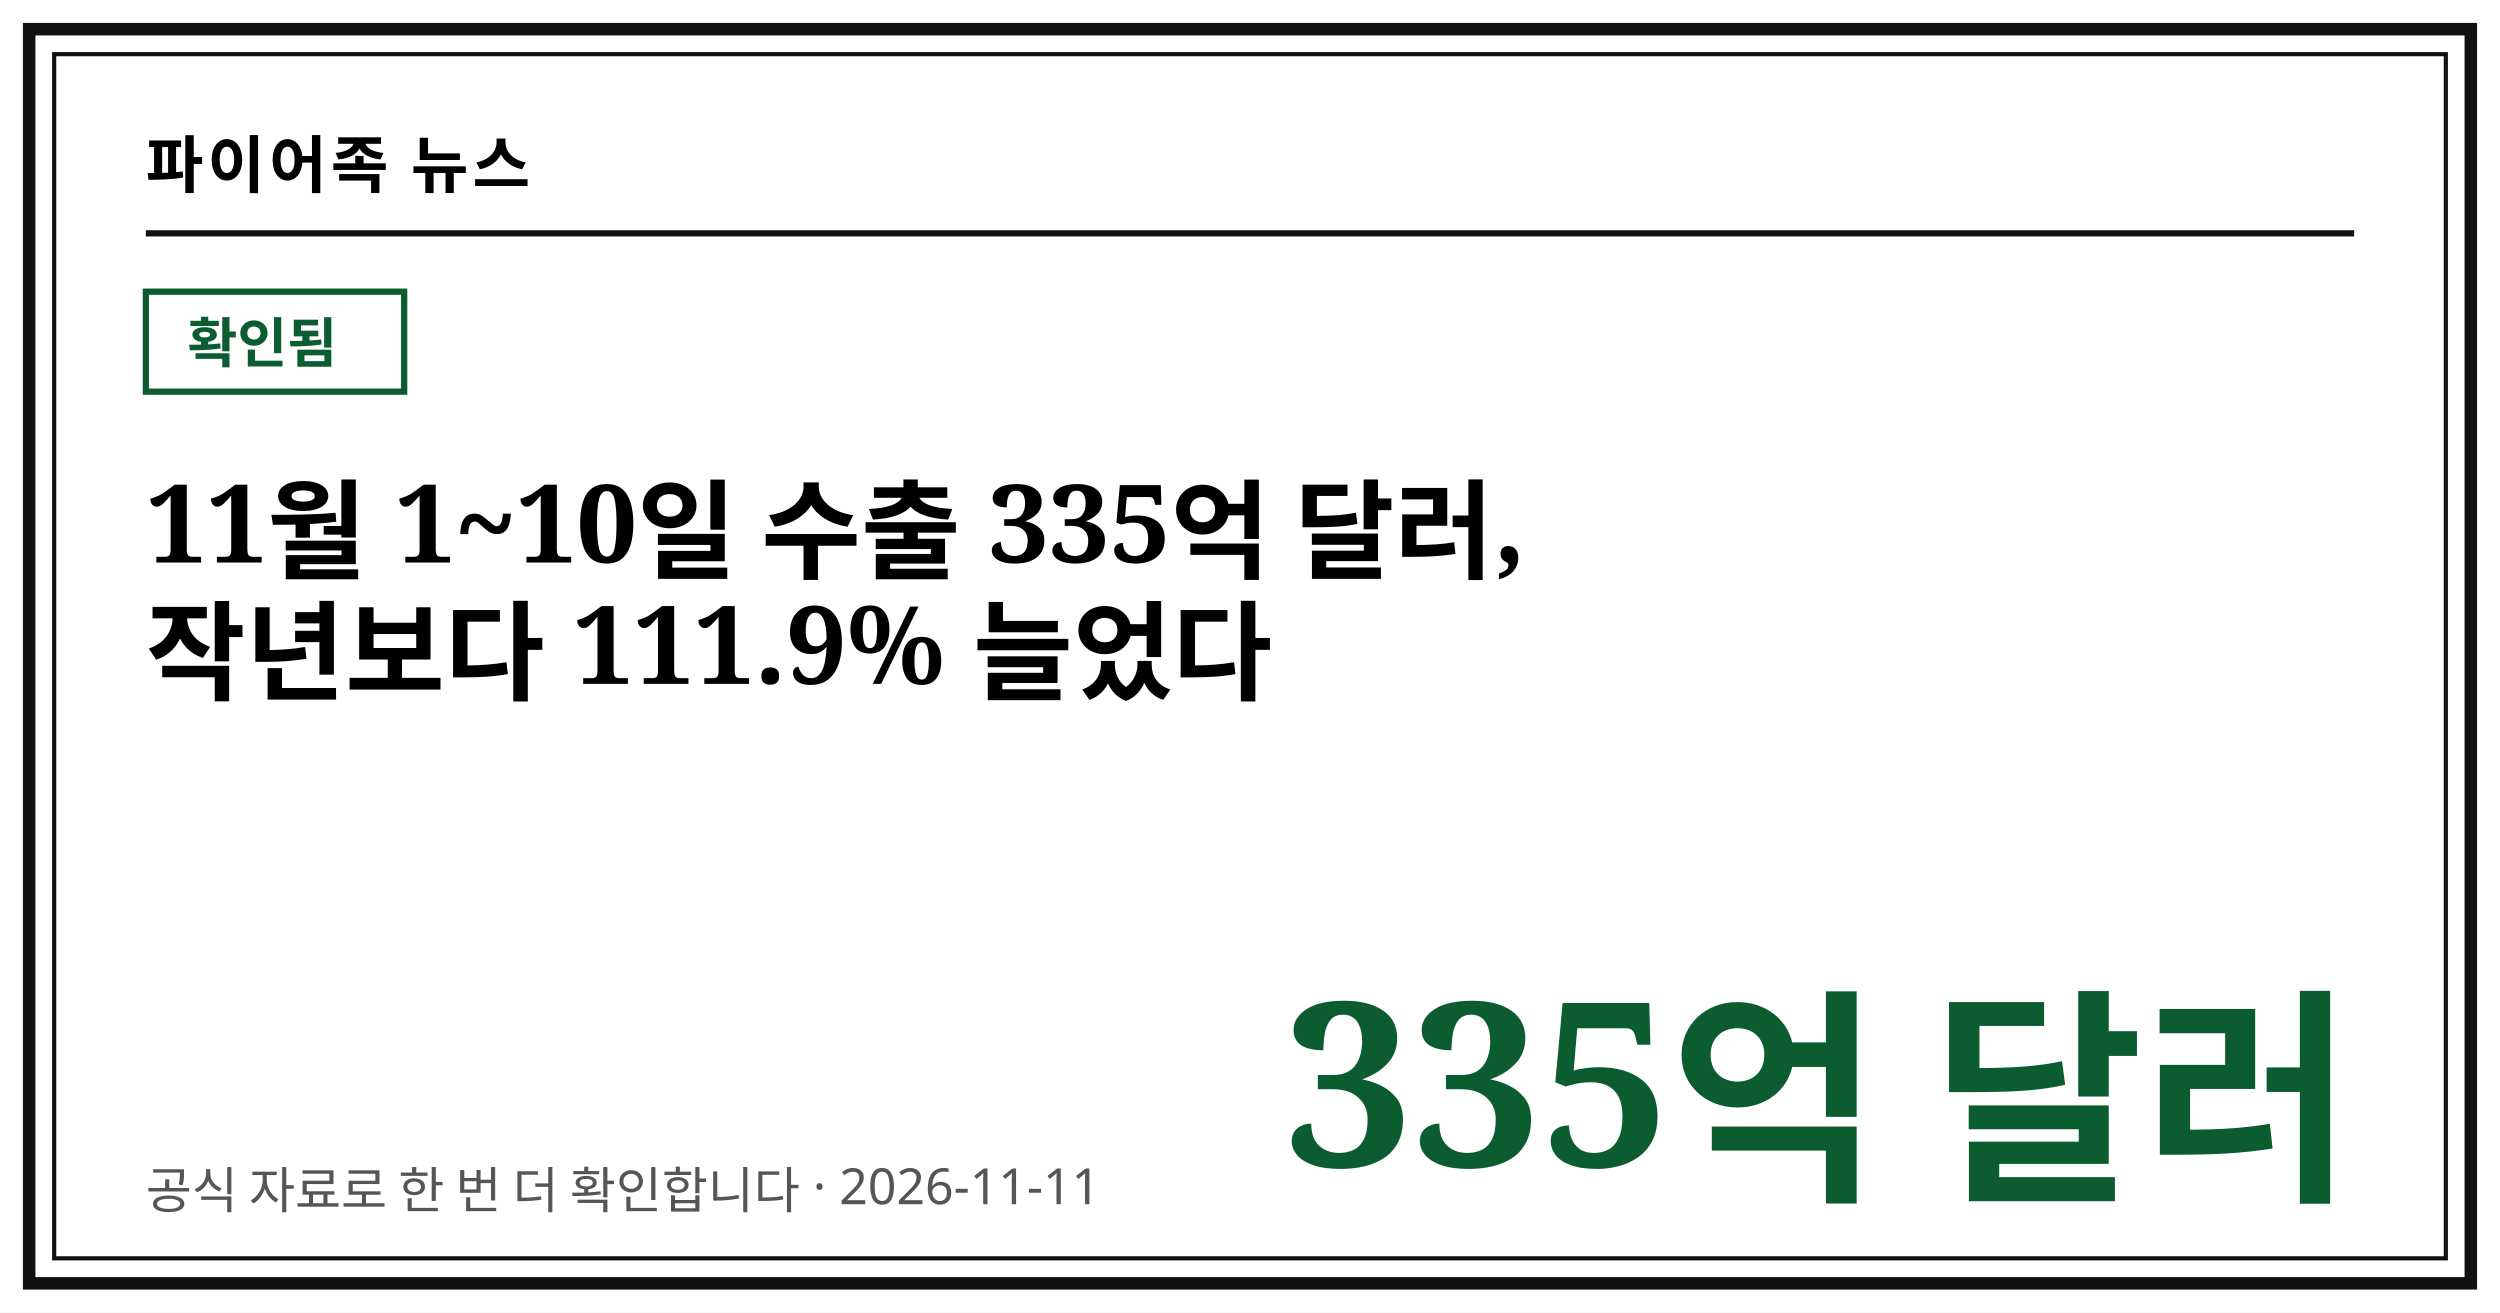
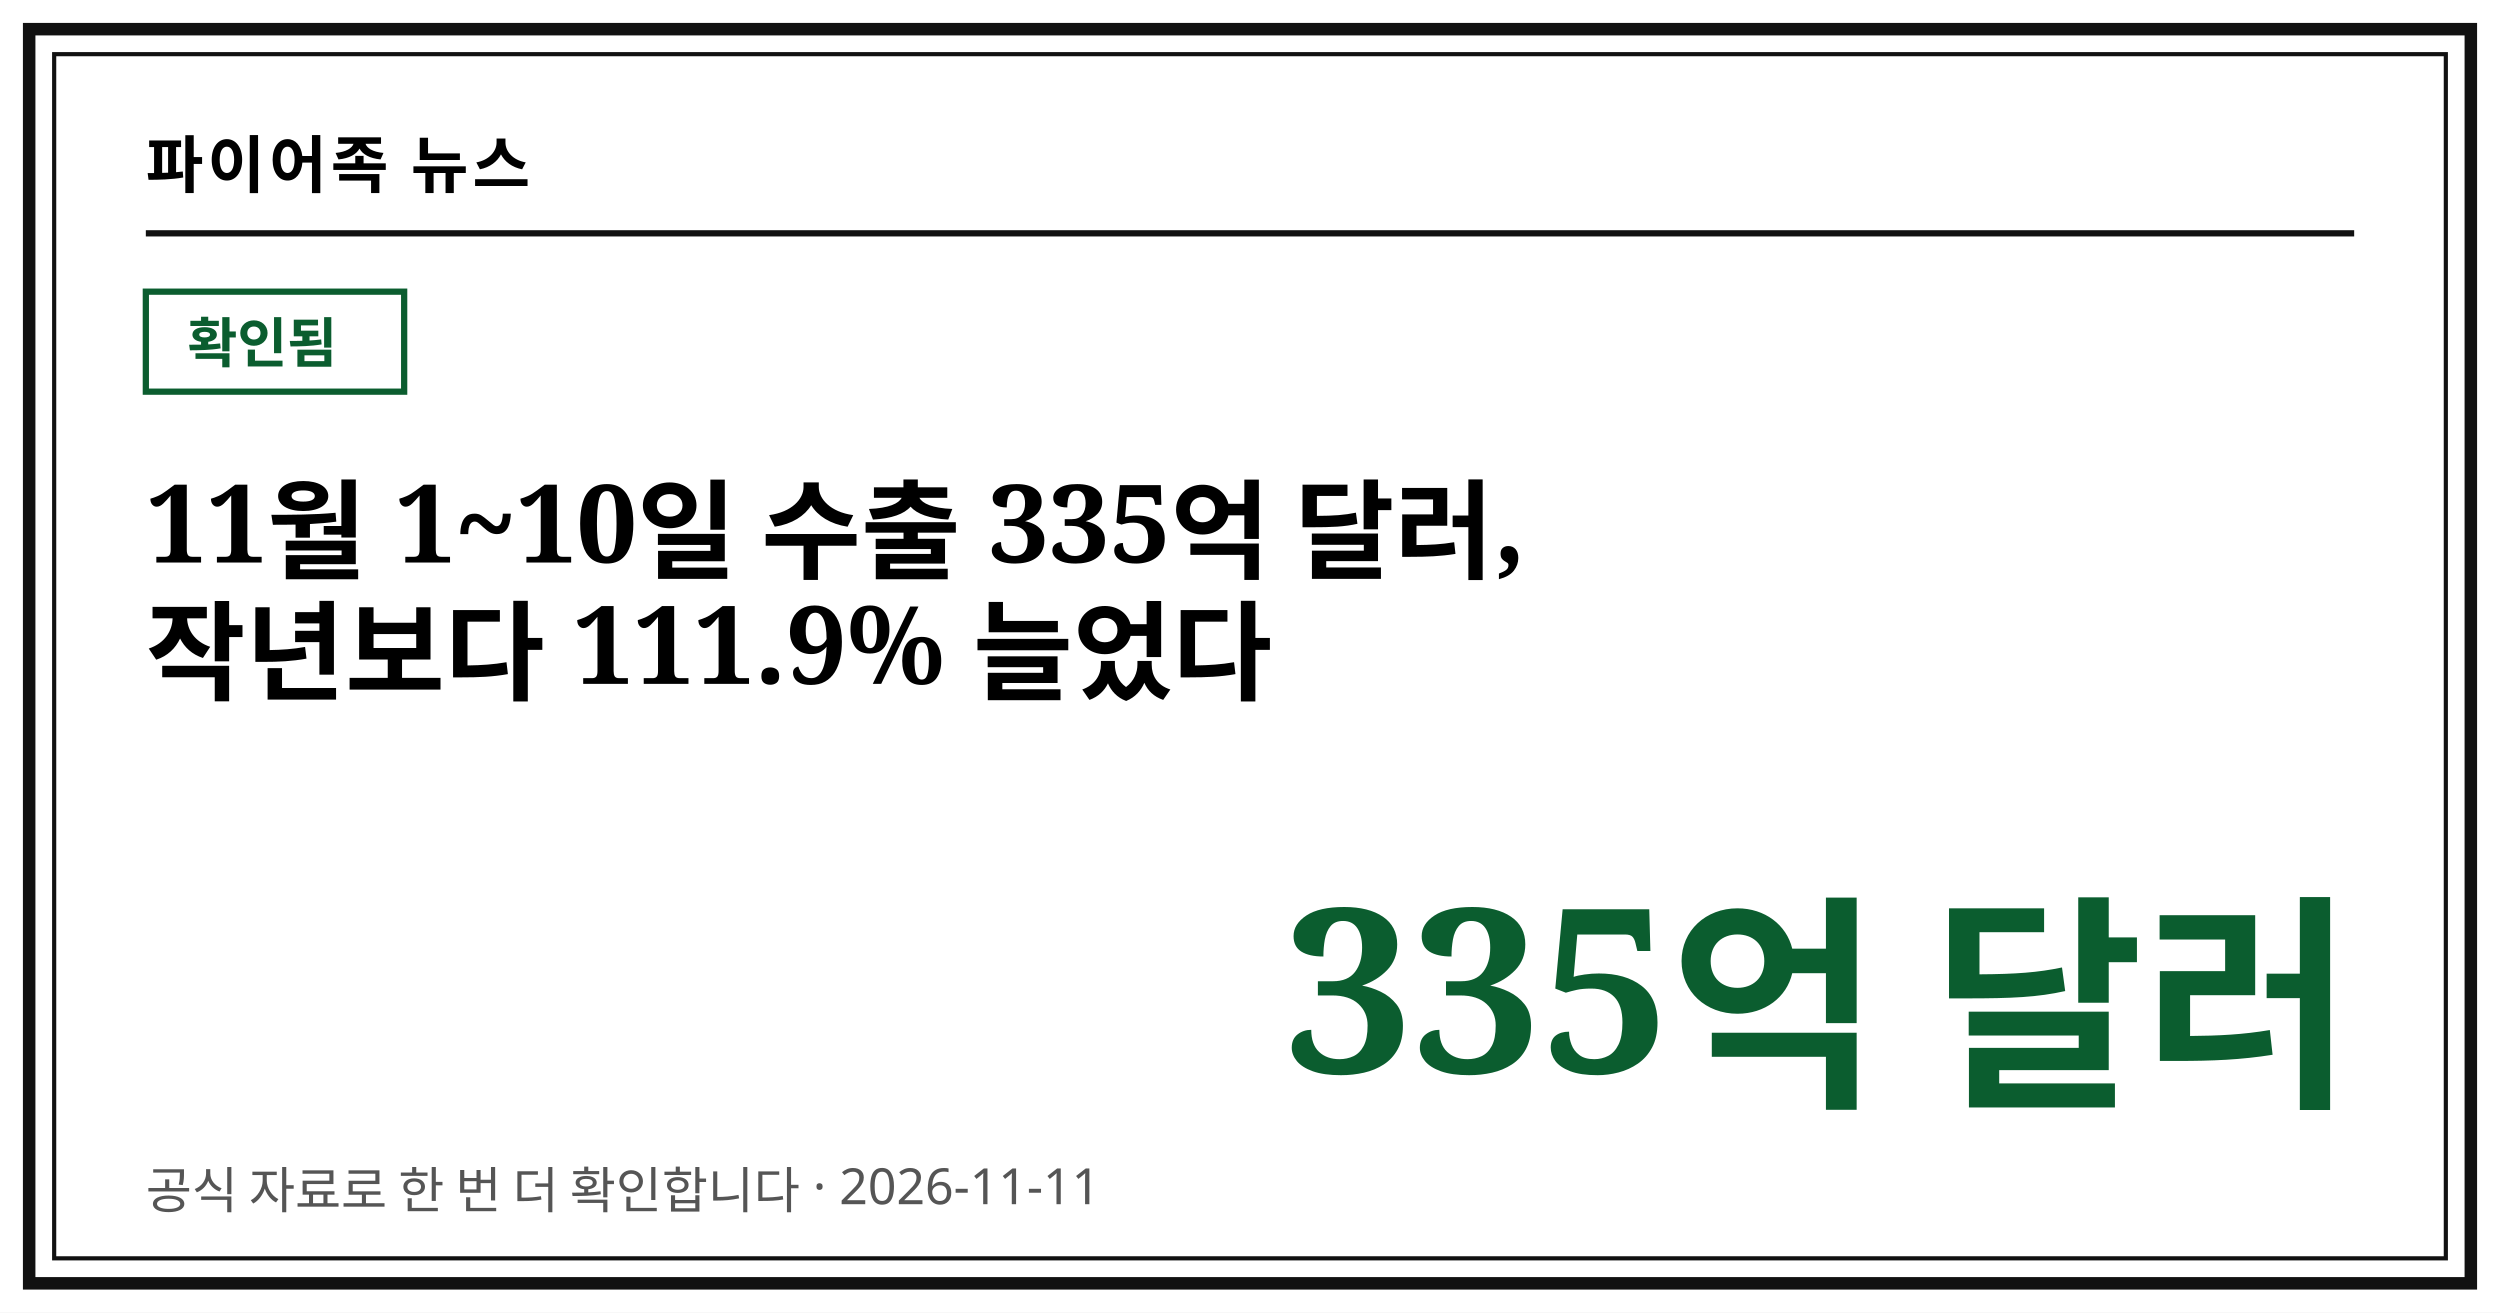
<svg xmlns="http://www.w3.org/2000/svg" viewBox="0 0 1200 630" width="1200" height="630" font-family="'Noto Serif KR','Nanum Myeongjo',Batang,serif">
  <rect width="1200" height="630" fill="#fff" />
  <rect x="14" y="14" width="1172" height="602" fill="none" stroke="#111" stroke-width="6" />
  <rect x="26" y="26" width="1148" height="578" fill="none" stroke="#111" stroke-width="2" />
  <text x="70" y="90" font-size="30" font-weight="900" letter-spacing="2">파이어족 뉴스</text>
  <line x1="70" y1="112" x2="1130" y2="112" stroke="#111" stroke-width="3" />
  <rect x="70" y="140" width="124" height="48" fill="none" stroke="#0b5d2f" stroke-width="3" />
  <text x="90" y="174" font-size="26" font-weight="800" fill="#0b5d2f" font-family="system-ui,Malgun Gothic,sans-serif">확인됨</text>
  <text x="70" y="270" font-size="52" font-weight="800">11월 1~10일 수출 335억 달러,</text>
  <text x="70" y="332" font-size="52" font-weight="800">작년보다 111.9% 늘었다</text>
-   <text x="1130" y="560" text-anchor="end" font-size="110" font-weight="900" fill="#0b5d2f">335억 달러</text>
+   <text x="1130" y="515" text-anchor="end" font-size="110" font-weight="900" fill="#0b5d2f">335억 달러</text>
  <text x="70" y="580" font-size="24" fill="#555" font-family="system-ui,Malgun Gothic,sans-serif">공식 자료로 한 번 더 확인합니다 · 2026-11-11</text>
</svg>
